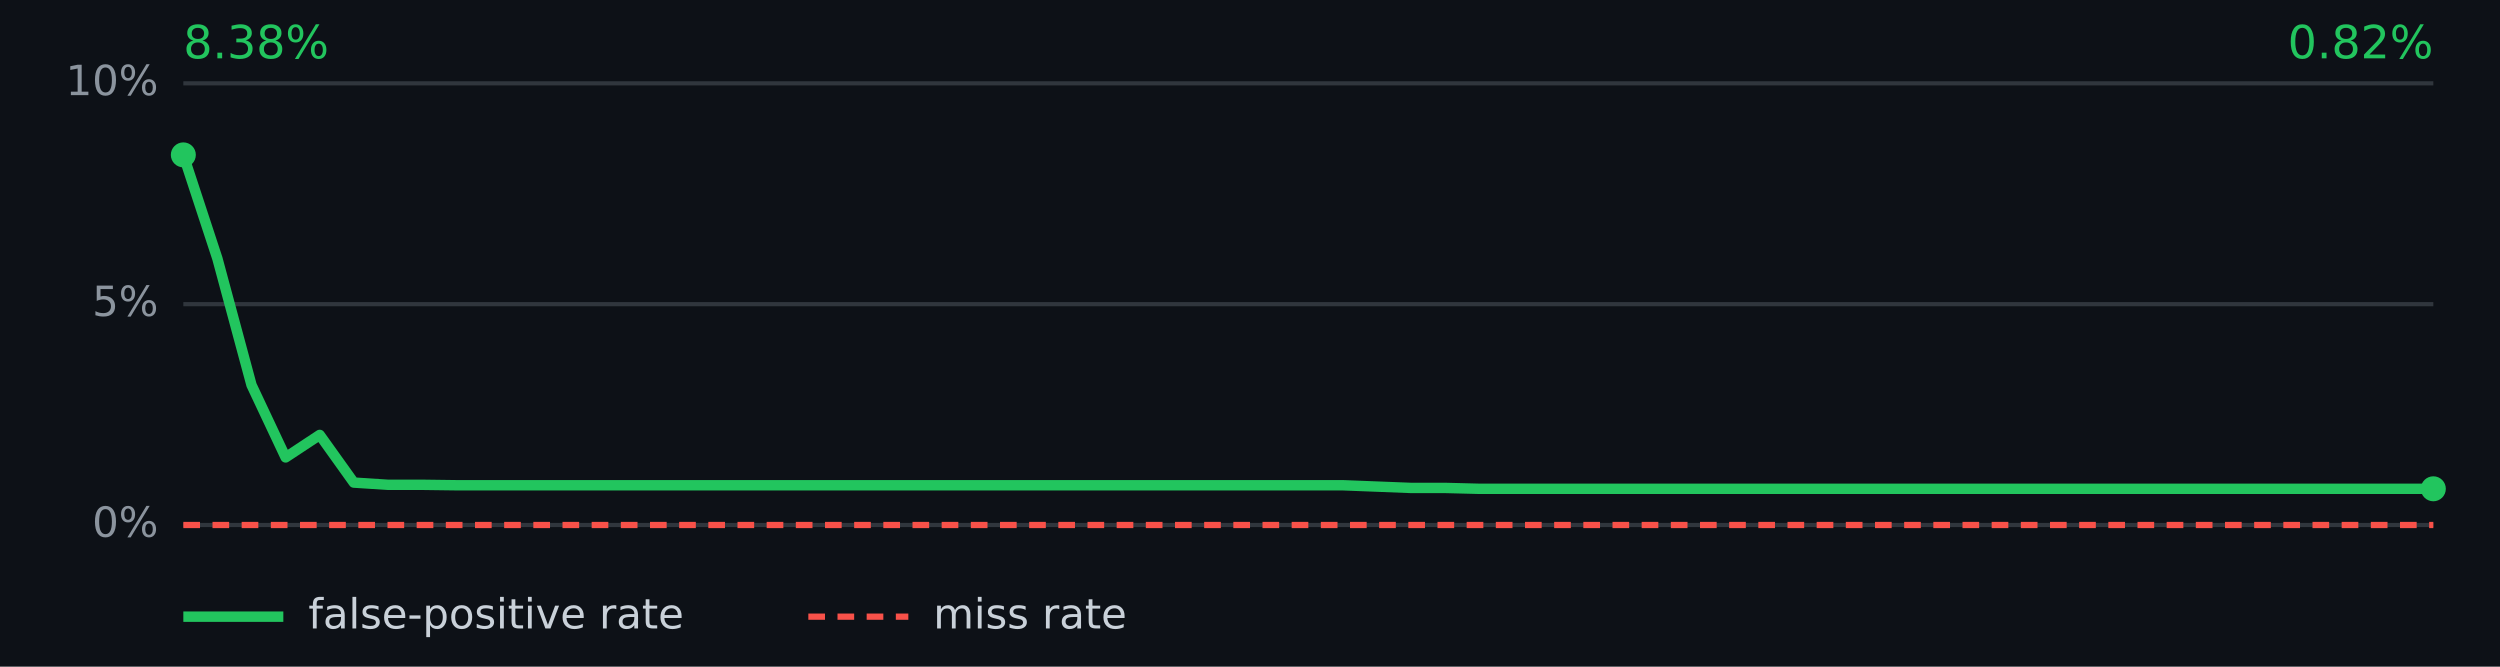
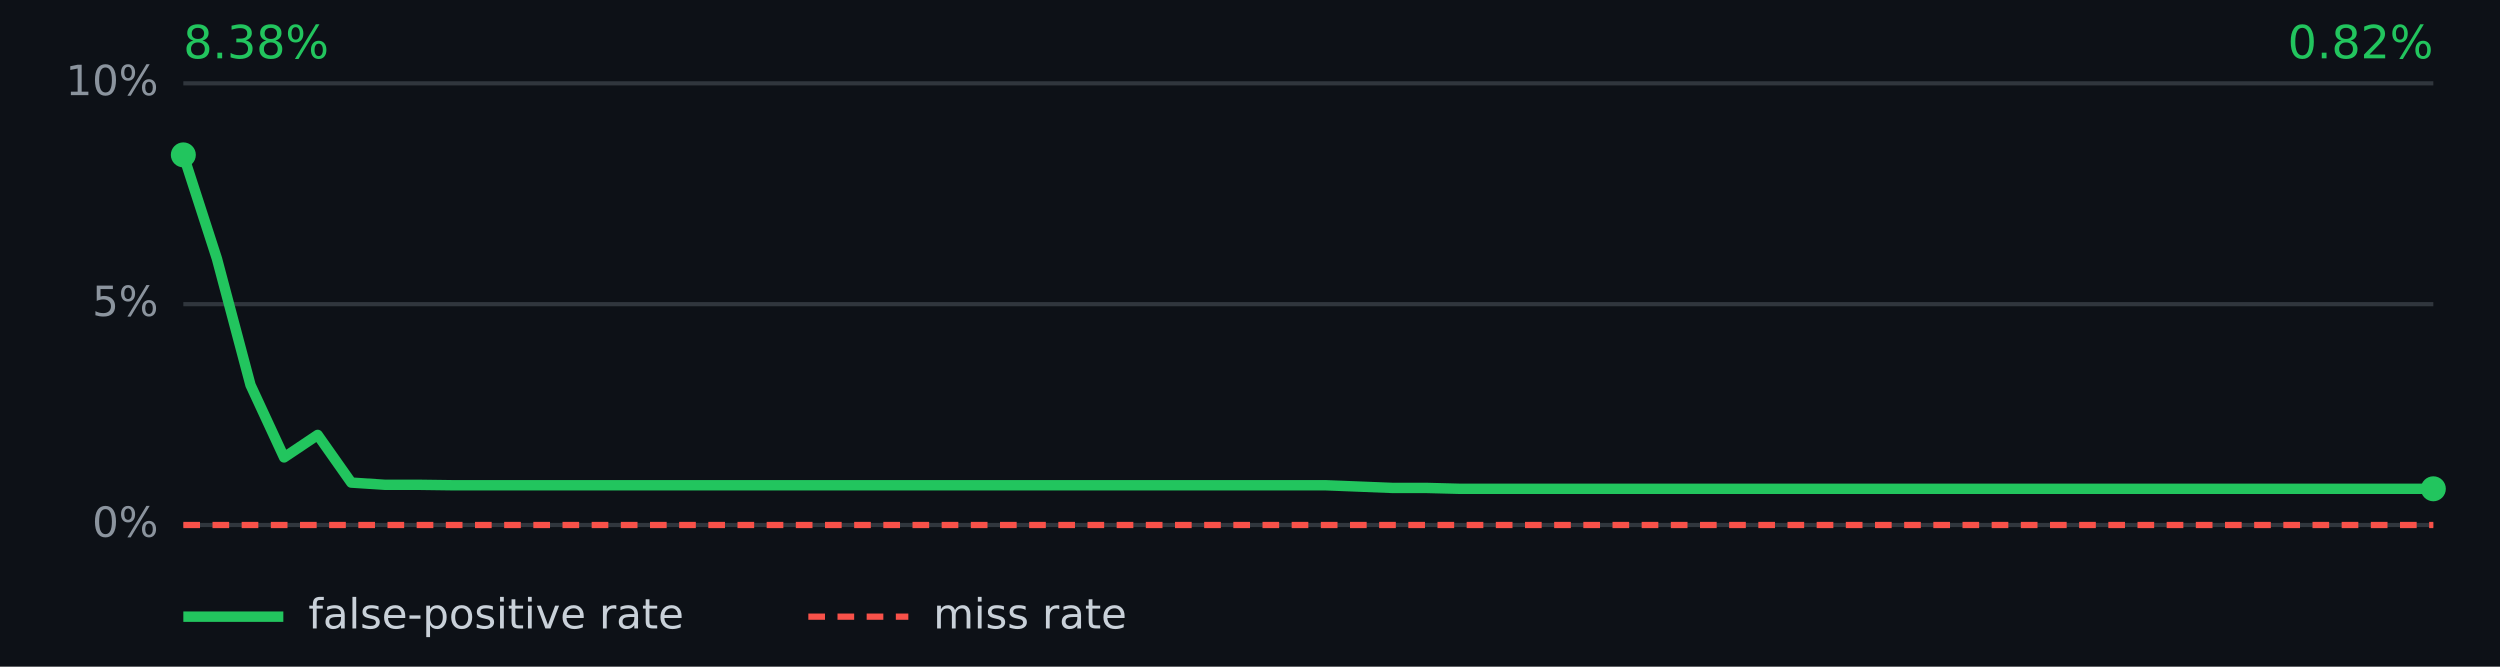
<svg xmlns="http://www.w3.org/2000/svg" width="600" height="160" role="img" aria-label="false-positive rate trend: 8.38% to 0.82%">
  <rect width="100%" height="160" fill="#0d1117" />
  <line x1="44" y1="20.00" x2="584" y2="20.00" stroke="#30363d" stroke-width="1" />
  <text x="38" y="20.00" font-family="Verdana,Geneva,DejaVu Sans,sans-serif" font-size="10" fill="#8b949e" text-anchor="end" dominant-baseline="middle">10%</text>
  <line x1="44" y1="73.00" x2="584" y2="73.00" stroke="#30363d" stroke-width="1" />
  <text x="38" y="73.00" font-family="Verdana,Geneva,DejaVu Sans,sans-serif" font-size="10" fill="#8b949e" text-anchor="end" dominant-baseline="middle">5%</text>
  <line x1="44" y1="126.00" x2="584" y2="126.00" stroke="#30363d" stroke-width="1" />
  <text x="38" y="126.00" font-family="Verdana,Geneva,DejaVu Sans,sans-serif" font-size="10" fill="#8b949e" text-anchor="end" dominant-baseline="middle">0%</text>
-   <polyline points="44.00,126.00 53.31,126.00 62.62,126.00 71.93,126.00 81.24,126.00 90.55,126.00 99.86,126.00 109.17,126.00 118.48,126.00 127.79,126.00 137.10,126.00 146.41,126.00 155.72,126.00 165.03,126.00 174.34,126.00 183.66,126.00 192.97,126.00 202.28,126.00 211.59,126.00 220.90,126.00 230.21,126.00 239.52,126.00 248.83,126.00 258.14,126.00 267.45,126.00 276.76,126.00 286.07,126.00 295.38,126.00 304.69,126.00 314.00,126.00 323.31,126.00 332.62,126.00 341.93,126.00 351.24,126.00 360.55,126.00 369.86,126.00 379.17,126.00 388.48,126.00 397.79,126.00 407.10,126.00 416.41,126.00 425.72,126.00 435.03,126.00 444.34,126.00 453.66,126.00 462.97,126.00 472.28,126.00 481.59,126.00 490.90,126.00 500.21,126.00 509.52,126.00 518.83,126.00 528.14,126.00 537.45,126.00 546.76,126.00 556.07,126.00 565.38,126.00 574.69,126.00 584.00,126.00" fill="none" stroke="#f85149" stroke-width="1.5" stroke-dasharray="4,3" />
-   <polyline points="44.00,37.17 52.18,62.08 60.36,92.40 68.55,109.78 76.73,104.38 84.91,115.82 93.09,116.35 101.27,116.35 109.45,116.46 117.64,116.46 125.82,116.46 134.00,116.46 142.18,116.46 150.36,116.46 158.55,116.46 166.73,116.46 174.91,116.46 183.09,116.46 191.27,116.46 199.45,116.46 207.64,116.46 215.82,116.46 224.00,116.46 232.18,116.46 240.36,116.46 248.55,116.46 256.73,116.46 264.91,116.46 273.09,116.46 281.27,116.46 289.45,116.46 297.64,116.46 305.82,116.46 314.00,116.46 322.18,116.46 330.36,116.78 338.55,117.10 346.73,117.10 354.91,117.31 363.09,117.31 371.27,117.31 379.45,117.31 387.64,117.31 395.82,117.31 404.00,117.31 412.18,117.31 420.36,117.31 428.55,117.31 436.73,117.31 444.91,117.31 453.09,117.31 461.27,117.31 469.45,117.31 477.64,117.31 485.82,117.31 494.00,117.31 502.18,117.31 510.36,117.31 518.55,117.31 526.73,117.31 534.91,117.31 543.09,117.31 551.27,117.31 559.45,117.31 567.64,117.31 575.82,117.31 584.00,117.31" fill="none" stroke="#22c55e" stroke-width="2.5" stroke-linejoin="round" />
+   <polyline points="44.00,126.00 53.15,126.00 62.31,126.00 71.46,126.00 80.61,126.00 89.76,126.00 98.92,126.00 108.07,126.00 117.22,126.00 126.37,126.00 135.53,126.00 144.68,126.00 153.83,126.00 162.98,126.00 172.14,126.00 181.29,126.00 190.44,126.00 199.59,126.00 208.75,126.00 217.90,126.00 227.05,126.00 236.20,126.00 245.36,126.00 254.51,126.00 263.66,126.00 272.81,126.00 281.97,126.00 291.12,126.00 300.27,126.00 309.42,126.00 318.58,126.00 327.73,126.00 336.88,126.00 346.03,126.00 355.19,126.00 364.34,126.00 373.49,126.00 382.64,126.00 391.80,126.00 400.95,126.00 410.10,126.00 419.25,126.00 428.41,126.00 437.56,126.00 446.71,126.00 455.86,126.00 465.02,126.00 474.17,126.00 483.32,126.00 492.47,126.00 501.63,126.00 510.78,126.00 519.93,126.00 529.08,126.00 538.24,126.00 547.39,126.00 556.54,126.00 565.69,126.00 574.85,126.00 584.00,126.00" fill="none" stroke="#f85149" stroke-width="1.5" stroke-dasharray="4,3" />
+   <polyline points="44.00,37.17 52.06,62.08 60.12,92.40 68.18,109.78 76.24,104.38 84.30,115.82 92.36,116.35 100.42,116.35 108.48,116.46 116.54,116.46 124.60,116.46 132.66,116.46 140.72,116.46 148.78,116.46 156.84,116.46 164.90,116.46 172.96,116.46 181.01,116.46 189.07,116.46 197.13,116.46 205.19,116.46 213.25,116.46 221.31,116.46 229.37,116.46 237.43,116.46 245.49,116.46 253.55,116.46 261.61,116.46 269.67,116.46 277.73,116.46 285.79,116.46 293.85,116.46 301.91,116.46 309.97,116.46 318.03,116.46 326.09,116.78 334.15,117.10 342.21,117.10 350.27,117.31 358.33,117.31 366.39,117.31 374.45,117.31 382.51,117.31 390.57,117.31 398.63,117.31 406.69,117.31 414.75,117.31 422.81,117.31 430.87,117.31 438.93,117.31 446.99,117.31 455.04,117.31 463.10,117.31 471.16,117.31 479.22,117.31 487.28,117.31 495.34,117.31 503.40,117.31 511.46,117.31 519.52,117.31 527.58,117.31 535.64,117.31 543.70,117.31 551.76,117.31 559.82,117.31 567.88,117.31 575.94,117.31 584.00,117.31" fill="none" stroke="#22c55e" stroke-width="2.5" stroke-linejoin="round" />
  <circle cx="44.00" cy="37.17" r="3" fill="#22c55e" />
  <circle cx="584.00" cy="117.31" r="3" fill="#22c55e" />
  <text x="44.00" y="14" font-family="Verdana,Geneva,DejaVu Sans,sans-serif" font-size="11" fill="#22c55e" text-anchor="start">8.38%</text>
  <text x="584.00" y="14" font-family="Verdana,Geneva,DejaVu Sans,sans-serif" font-size="11" fill="#22c55e" text-anchor="end">0.82%</text>
  <line x1="44" y1="148" x2="68" y2="148" stroke="#22c55e" stroke-width="2.5" />
  <text x="74" y="148" font-family="Verdana,Geneva,DejaVu Sans,sans-serif" font-size="10" fill="#c9d1d9" dominant-baseline="middle">false-positive rate</text>
  <line x1="194" y1="148" x2="218" y2="148" stroke="#f85149" stroke-width="1.5" stroke-dasharray="4,3" />
  <text x="224" y="148" font-family="Verdana,Geneva,DejaVu Sans,sans-serif" font-size="10" fill="#c9d1d9" dominant-baseline="middle">miss rate</text>
</svg>
